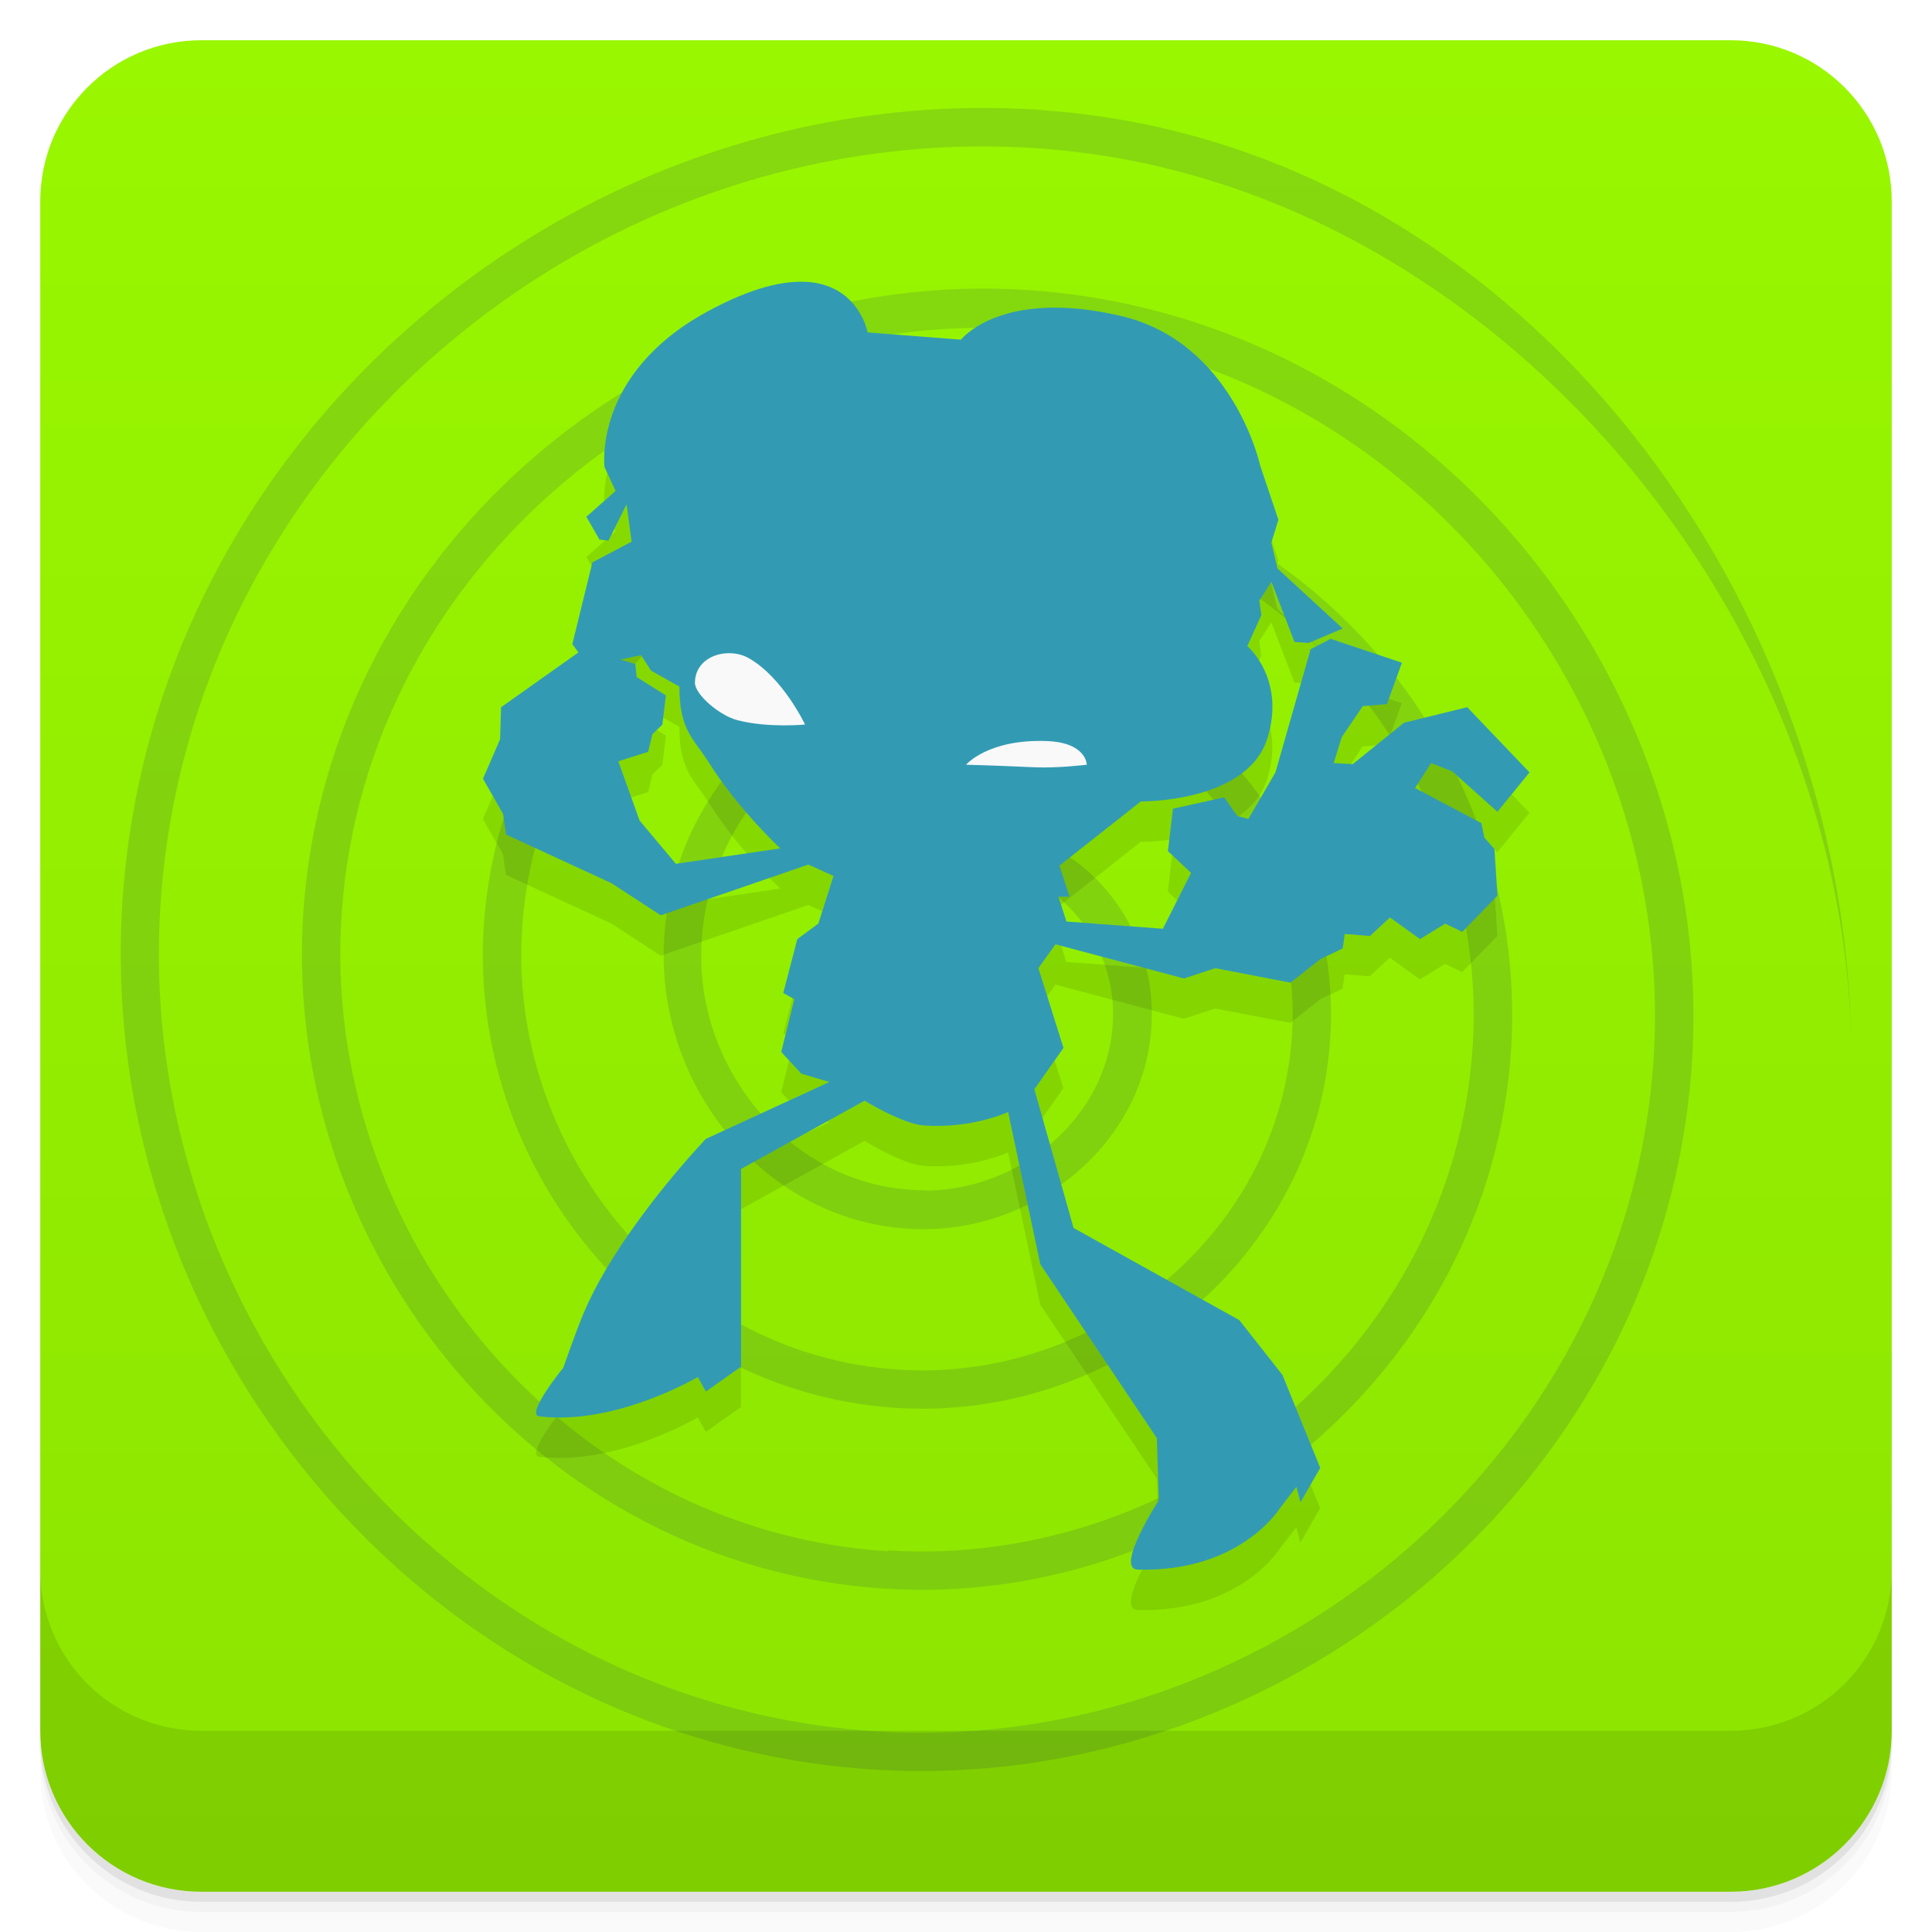
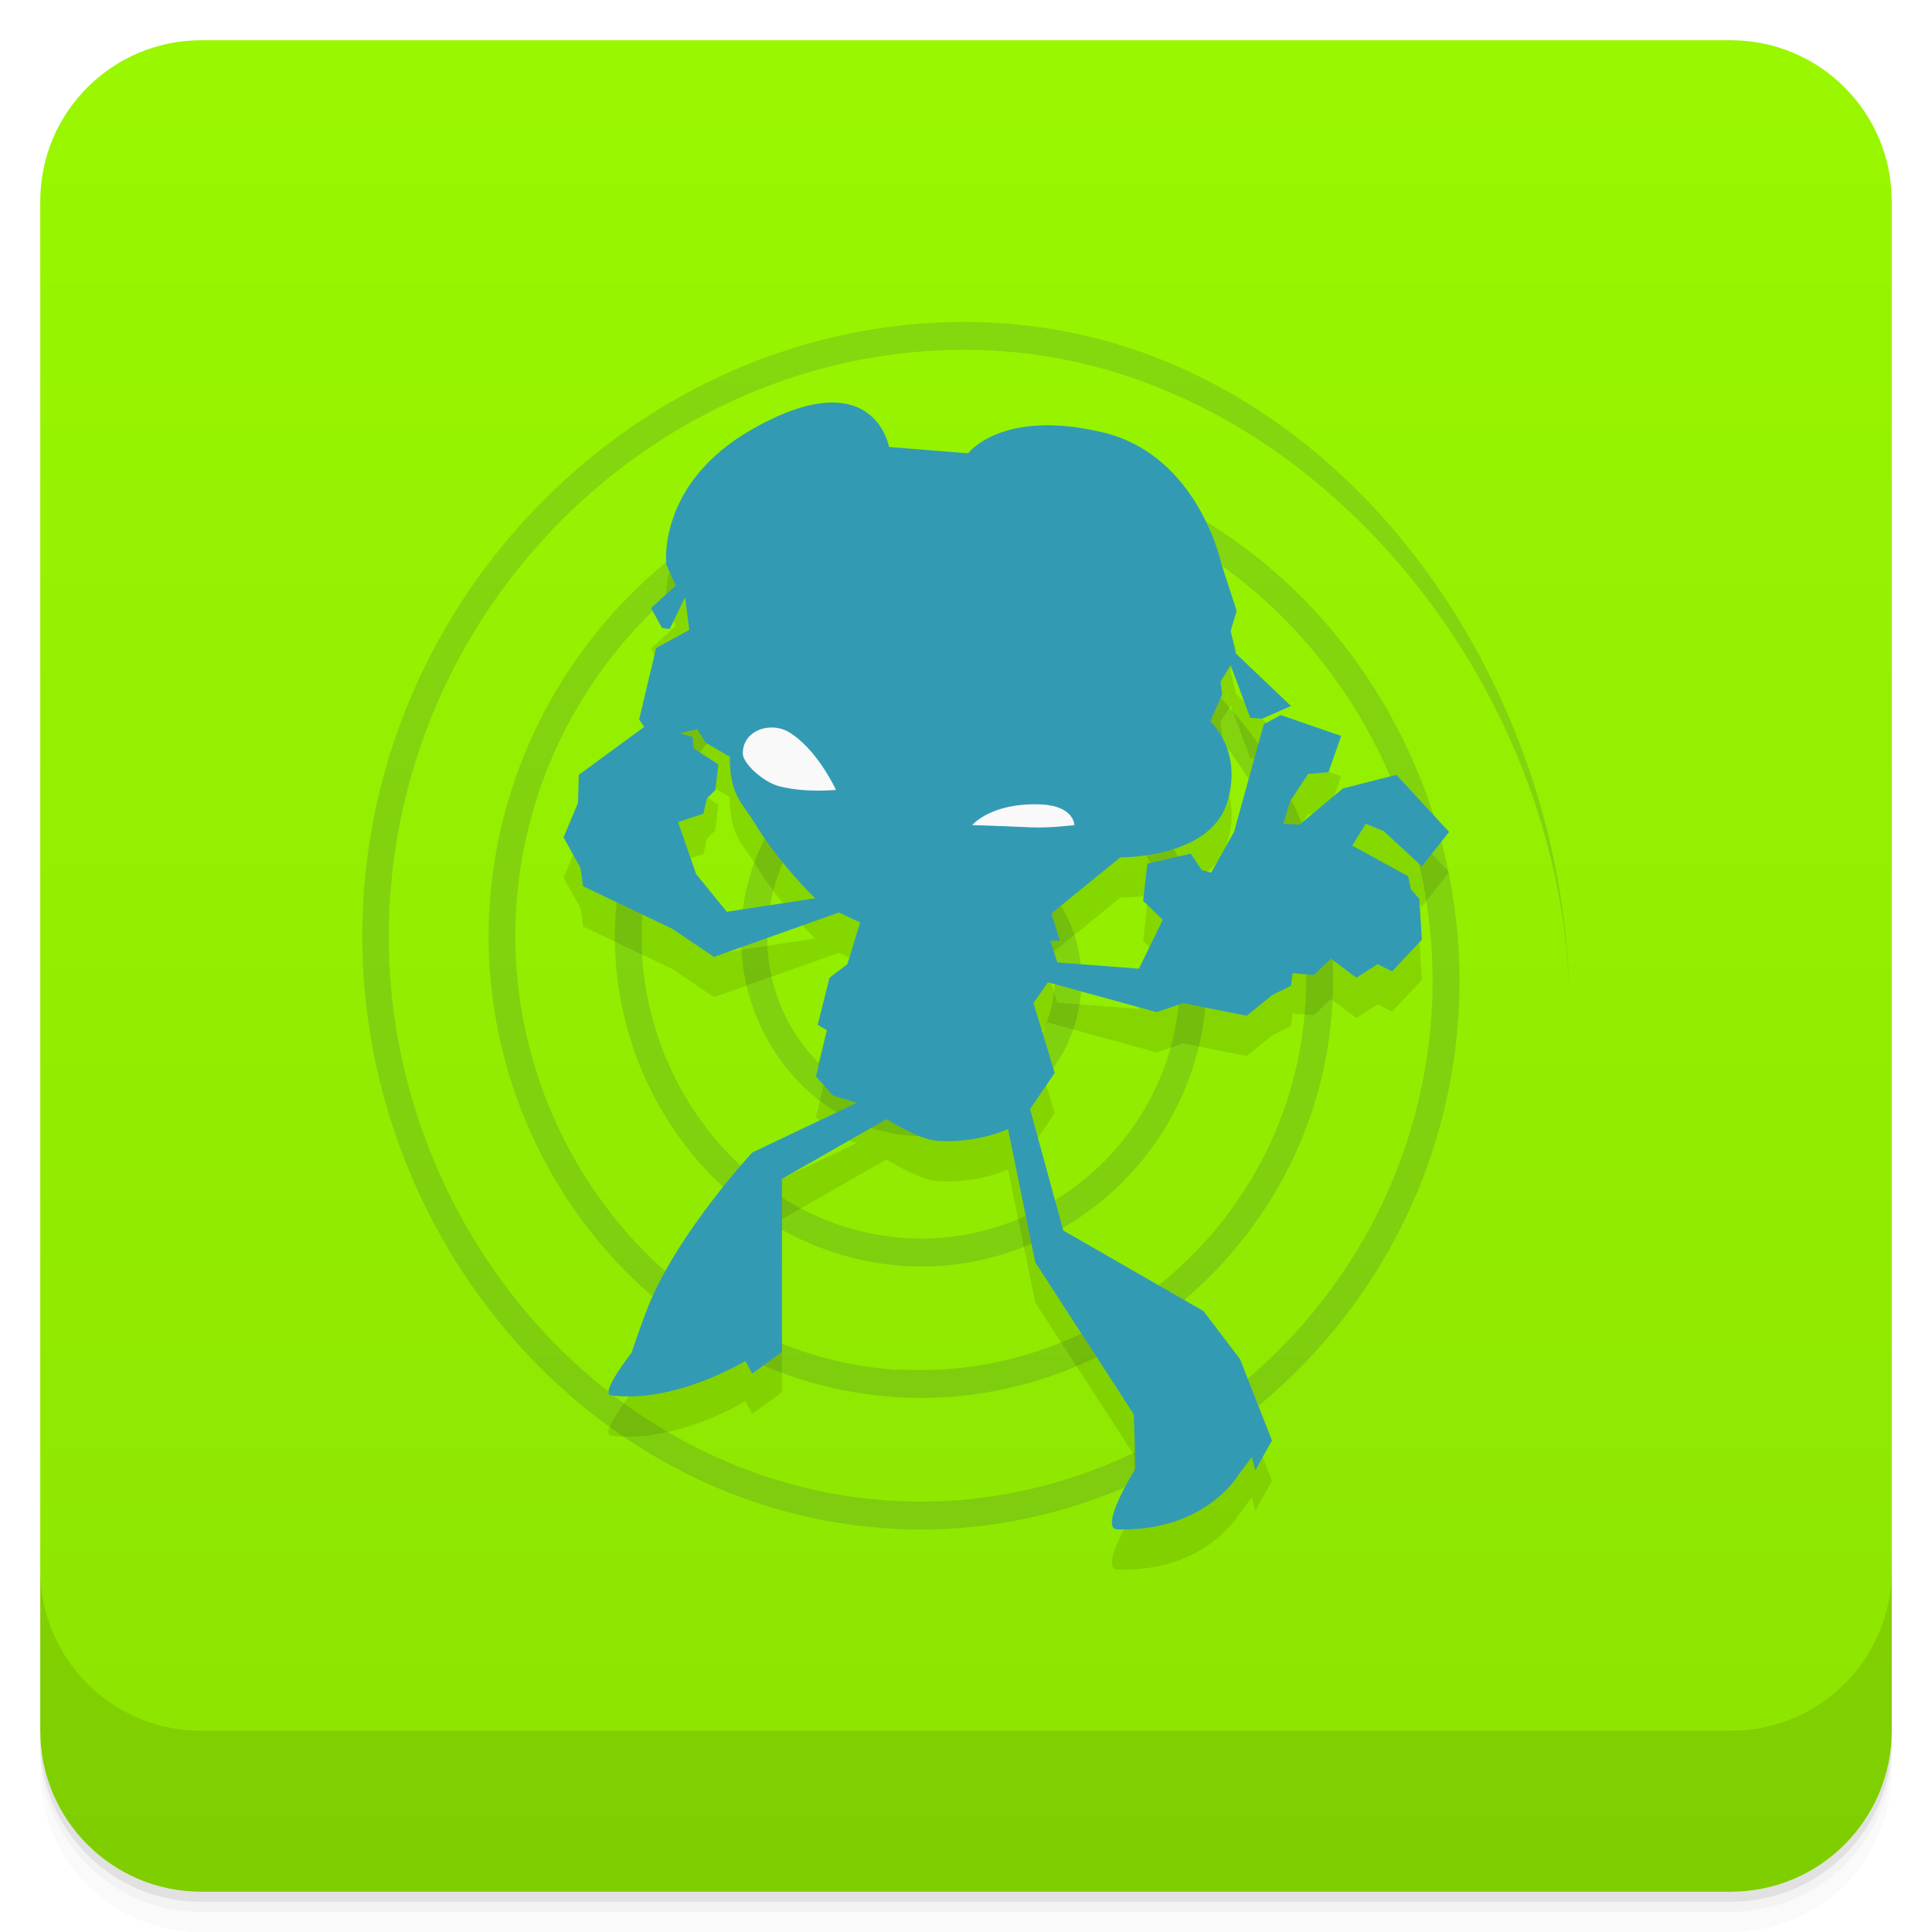
<svg xmlns="http://www.w3.org/2000/svg" version="1.1" viewBox="0 0 48 48">
  <defs>
    <linearGradient id="bg" x2="0" y1="1" y2="47" gradientUnits="userSpaceOnUse">
      <stop style="stop-color:#99f700" offset="0" />
      <stop style="stop-color:#8de400" offset="1" />
    </linearGradient>
  </defs>
  <path d="m1 43v0.25c0 2.216 1.784 4 4 4h38c2.216 0 4-1.784 4-4v-0.25c0 2.216-1.784 4-4 4h-38c-2.216 0-4-1.784-4-4zm0 0.5v0.5c0 2.216 1.784 4 4 4h38c2.216 0 4-1.784 4-4v-0.5c0 2.216-1.784 4-4 4h-38c-2.216 0-4-1.784-4-4z" style="opacity:.02" />
  <path d="m1 43.25v0.25c0 2.216 1.784 4 4 4h38c2.216 0 4-1.784 4-4v-0.25c0 2.216-1.784 4-4 4h-38c-2.216 0-4-1.784-4-4z" style="opacity:.05" />
  <path d="m1 43v0.25c0 2.216 1.784 4 4 4h38c2.216 0 4-1.784 4-4v-0.25c0 2.216-1.784 4-4 4h-38c-2.216 0-4-1.784-4-4z" style="opacity:.1" />
  <rect x="1" y="1" width="46" height="46" rx="4" style="fill:url(#bg)" />
-   <path d="m10.613 7.747c-4.207 3.513-7.104 8.595-7.554 14.408-0.844 10.915 7.394 20.963 18.413 21.792 10.306 0.775 19.796-7.01 20.554-17.421 0.706-9.697-6.628-18.628-16.43-19.316-9.09-0.638-17.442 6.268-18.06 15.461-0.569 8.478 5.866 16.252 14.451 16.798 7.869 0.501 15.09-5.483 15.56-13.46 0.432-7.259-5.099-13.919-12.468-14.322-6.65-0.364-12.735 4.739-13.07 11.5-0.296 6.04 4.337 11.546 10.49 11.804 5.43 0.227 10.383-3.952 10.566-9.498 0.159-4.82-3.568-9.221-8.507-9.328-4.21-0.092-8.04 3.206-8.07 7.539-0.024 3.599 2.82 6.887 6.547 6.834 2.988-0.042 5.719-2.456 5.577-5.579-0.108-2.377-2.09-4.565-4.611-4.32l-0.042-5e-3c-0.868 0.094-1.678 0.517-2.257 1.156-0.588 0.648-0.937 1.554-0.746 2.515 0.115 0.58 0.433 1.118 0.922 1.486 0.488 0.367 1.217 0.547 1.87 0.228 0.39-0.191 0.584-0.511 0.696-0.902 0.056-0.196 0.073-0.438-0.052-0.687s-0.422-0.408-0.697-0.439l-0.084 0.949c0.061 7e-3 -0.026-0.011-0.056-0.07s-0.027-0.057-0.042-5e-3c-0.03 0.105-0.216 0.316-0.182 0.299-0.312 0.152-0.598 0.072-0.879-0.14-0.281-0.211-0.498-0.575-0.561-0.892-0.128-0.644 0.087-1.246 0.508-1.711 0.421-0.464 1.038-0.776 1.668-0.838 1.919-0.186 3.497 1.548 3.582 3.419 0.115 2.539-2.135 4.543-4.615 4.578l-0.084-9e-3c-3.112-8e-3 -5.548-2.789-5.528-5.848 0.026-3.766 3.399-6.684 7.095-6.603 4.378 0.095 7.737 4.03 7.595 8.333-0.165 4.989-4.658 8.792-9.571 8.586-5.599-0.234-9.848-5.287-9.578-10.809 0.303-6.195 5.914-10.904 12.03-10.593l0.042 5e-3c6.819 0.373 11.958 6.588 11.556 13.327l-5e-3 0.042c-0.466 7.399-7.194 12.963-14.518 12.51l-0.023 0.019c-8.04-0.512-14.09-7.87-13.558-15.826 0.581-8.648 8.475-15.13 17.04-14.531 9.258 0.65 16.214 9.09 15.546 18.26-0.719 9.867-9.738 17.291-19.522 16.556-10.476-0.788-18.351-10.367-17.547-20.759 0.857-11.09 10.996-19.41 21.997-18.539 11.12 0.88 20.13 11.755 19.993 22.84v8e-3c0.139-11.587-8.274-22.876-19.909-23.797l-0.126-0.014c-5.716-0.417-11.175 1.523-15.35 5.01z" style="color:#000000;fill:#1a375d;opacity:.15" />
  <path d="m1 39v4c0 2.216 1.784 4 4 4h38c2.216 0 4-1.784 4-4v-4c0 2.216-1.784 4-4 4h-38c-2.216 0-4-1.784-4-4z" style="opacity:.1" />
-   <path d="m20.064 8.006c-0.584-0.043-1.391 0.136-2.502 0.742-2.84 1.55-2.543 3.856-2.543 3.856l0.273 0.594-0.725 0.643 0.326 0.566 0.225 0.025 0.449-0.9 0.123 0.926-0.973 0.514-0.498 2.031 0.148 0.207-1.92 1.363-0.025 0.797-0.424 0.979 0.498 0.873 0.074 0.514 2.621 1.209 1.223 0.799 3.668-1.26 0.625 0.281-0.375 1.184-0.523 0.387-0.35 1.336 0.273 0.154-0.324 1.312 0.5 0.539 0.697 0.207-3.068 1.414s-2.17 2.26-3.045 4.346c-0.184 0.438-0.498 1.338-0.498 1.338s-0.95 1.168-0.598 1.211c1.898 0.233 3.939-0.979 3.939-0.979l0.201 0.361 0.873-0.619v-4.912l3.068-1.697s0.944 0.58 1.473 0.617c1.201 0.085 2.096-0.334 2.096-0.334l0.799 3.781 2.894 4.32 0.051 1.543s-1.107 1.71-0.523 1.725c2.571 0.066 3.543-1.543 3.543-1.543l0.398-0.516 0.1 0.385 0.49-0.854-0.939-2.311-1.072-1.363-4.117-2.287-0.973-3.445 0.723-1.031-0.623-1.978 0.424-0.594 3.193 0.85 0.773-0.256 1.871 0.359 0.75-0.592 0.549-0.258 0.049-0.359 0.625 0.051 0.498-0.463 0.748 0.541 0.625-0.387 0.424 0.205 0.875-0.9-0.076-1.156-0.248-0.281-0.076-0.361-1.648-0.875 0.402-0.617 0.523 0.205 1.123 1.004 0.797-0.979-1.547-1.619-1.572 0.387-1.273 1.027-0.473-0.025 0.199-0.643 0.523-0.773 0.6-0.051 0.375-1.027-1.772-0.594-0.498 0.258-0.875 3.061-0.674 1.158-0.275-0.078-0.324-0.461-1.272 0.281-0.125 1.057 0.574 0.539-0.699 1.389-2.397-0.18-0.199-0.617h0.275l-0.25-0.771 2.022-1.596s2.643 0.038 3.144-1.568c0.461-1.474-0.498-2.289-0.498-2.289l0.348-0.771-0.049-0.359 0.299-0.465 0.572 1.492 0.352 0.025 0.848-0.359-1.623-1.492-0.148-0.643 0.174-0.566-0.447-1.338s-0.666-3.076-3.471-3.728c-2.973-0.692-3.967 0.592-3.967 0.592l-2.32-0.18s-0.208-1.161-1.492-1.256zm-4.137 9.271 0.246 0.383 0.707 0.398c-0.003 1.094 0.364 1.301 0.723 1.875 0.729 1.167 1.783 2.144 1.783 2.144l-2.594 0.383-0.902-1.072-0.527-1.475 0.74-0.236 0.105-0.438 0.248-0.234 0.088-0.727-0.725-0.457-0.035-0.326-0.369-0.107z" style="opacity:.1;stroke-width:.996" />
-   <path d="m20.065 7.006c-0.584-0.043-1.391 0.134-2.502 0.741-2.84 1.55-2.544 3.857-2.544 3.857l0.274 0.593-0.725 0.642 0.326 0.567 0.224 0.026 0.449-0.901 0.125 0.927-0.974 0.514-0.498 2.031 0.15 0.207-1.921 1.361-0.025 0.798-0.424 0.978 0.498 0.873 0.075 0.514 2.62 1.209 1.223 0.798 3.667-1.261 0.625 0.283-0.376 1.184-0.523 0.385-0.349 1.338 0.274 0.154-0.324 1.312 0.498 0.539 0.698 0.207-3.069 1.413s-2.169 2.261-3.044 4.347c-0.184 0.438-0.498 1.338-0.498 1.338s-0.95 1.166-0.598 1.209c1.898 0.233 3.941-0.978 3.941-0.978l0.199 0.362 0.874-0.618v-4.912l3.069-1.697s0.944 0.579 1.472 0.616c1.201 0.085 2.095-0.334 2.095-0.334l0.799 3.782 2.895 4.319 0.05 1.543s-1.107 1.71-0.523 1.725c2.571 0.066 3.543-1.543 3.543-1.543l0.399-0.516 0.1 0.385 0.491-0.854-0.939-2.309-1.073-1.363-4.116-2.288-0.974-3.446 0.723-1.029-0.623-1.98 0.424-0.593 3.194 0.85 0.774-0.257 1.871 0.36 0.75-0.591 0.548-0.259 0.05-0.36 0.625 0.051 0.498-0.462 0.748 0.539 0.625-0.385 0.424 0.205 0.874-0.901-0.075-1.156-0.249-0.283-0.077-0.362-1.647-0.873 0.401-0.618 0.523 0.205 1.123 1.004 0.797-0.978-1.547-1.62-1.572 0.387-1.273 1.028-0.473-0.026 0.199-0.642 0.523-0.773 0.6-0.051 0.374-1.028-1.771-0.593-0.498 0.257-0.874 3.061-0.673 1.158-0.276-0.077-0.324-0.462-1.273 0.283-0.125 1.055 0.575 0.539-0.7 1.389-2.396-0.18-0.199-0.616h0.276l-0.251-0.773 2.022-1.595s2.642 0.038 3.144-1.569c0.461-1.474-0.498-2.29-0.498-2.29l0.349-0.771-0.05-0.36 0.299-0.464 0.573 1.492 0.351 0.026 0.847-0.36-1.622-1.492-0.15-0.642 0.174-0.567-0.449-1.338s-0.665-3.076-3.47-3.728c-2.973-0.692-3.966 0.591-3.966 0.591l-2.321-0.18s-0.207-1.16-1.491-1.255zm-4.137 9.271 0.245 0.383 0.707 0.399c-0.003 1.094 0.364 1.299 0.723 1.873 0.729 1.167 1.783 2.146 1.783 2.146l-2.594 0.383-0.901-1.073-0.529-1.474 0.742-0.237 0.105-0.437 0.247-0.235 0.088-0.727-0.725-0.456-0.035-0.326-0.37-0.109z" style="fill:#329bb3;stroke-width:.996" />
-   <path d="m18.177 16.23c-0.445-0.027-0.904 0.226-0.912 0.725-0.005 0.298 0.608 0.822 1.06 0.939 0.761 0.197 1.676 0.107 1.676 0.107s-0.552-1.171-1.4-1.65c-0.128-0.072-0.275-0.112-0.424-0.121zm5.824 2.77s0.504 0.009 1.71 0.063c0.56 0.025 1.29-0.063 1.29-0.063s0-0.553-1-0.589c-1.459-0.052-2 0.589-2 0.589z" style="fill:#f9f9f9;stroke-width:.996" />
+   <path d="m14.312 11.677c-2.935 2.551-4.957 6.241-5.271 10.461-0.589 7.925 5.159 15.221 12.847 15.823 7.191 0.563 13.812-5.09 14.341-12.649 0.493-7.041-4.625-13.525-11.464-14.025-6.342-0.463-12.17 4.551-12.601 11.226-0.397 6.156 4.093 11.8 10.083 12.197 5.49 0.364 10.529-3.981 10.857-9.773 0.301-5.271-3.558-10.106-8.699-10.399-4.64-0.264-8.886 3.441-9.119 8.35-0.207 4.386 3.026 8.383 7.319 8.571 3.789 0.165 7.245-2.869 7.372-6.896 0.111-3.5-2.49-6.695-5.936-6.773-2.938-0.067-5.61 2.328-5.631 5.474-0.017 2.613 1.968 5 4.568 4.962 2.085-0.03 3.99-1.783 3.891-4.051-0.075-1.726-1.458-3.314-3.217-3.137l-0.029-0.004c-0.606 0.068-1.171 0.375-1.575 0.839-0.41 0.47-0.654 1.128-0.521 1.826 0.08 0.421 0.302 0.812 0.643 1.079 0.341 0.266 0.849 0.397 1.305 0.166 0.272-0.139 0.407-0.371 0.486-0.655 0.039-0.142 0.051-0.318-0.036-0.499-0.087-0.181-0.294-0.296-0.486-0.319l-0.059 0.689c0.043 0.005-0.018-8e-3 -0.039-0.051-0.021-0.043-0.019-0.041-0.029-0.004-0.021 0.076-0.151 0.229-0.127 0.217-0.218 0.11-0.417 0.052-0.613-0.102-0.196-0.153-0.347-0.417-0.391-0.648-0.089-0.468 0.061-0.905 0.354-1.242 0.294-0.337 0.724-0.563 1.164-0.608 1.339-0.135 2.44 1.124 2.499 2.482 0.08 1.843-1.49 3.299-3.22 3.324l-0.059-0.006c-2.171-0.006-3.871-2.025-3.857-4.246 0.018-2.734 2.372-4.853 4.95-4.794 3.055 0.069 5.398 2.926 5.299 6.05-0.115 3.622-3.25 6.384-6.678 6.234-3.907-0.17-6.871-3.839-6.683-7.848 0.211-4.498 4.126-7.917 8.394-7.691l0.029 0.004c4.758 0.271 8.344 4.783 8.063 9.676l-0.004 0.03c-0.325 5.372-5.019 9.412-10.13 9.083l-0.016 0.014c-5.61-0.372-9.831-5.714-9.46-11.491 0.405-6.279 5.913-10.986 11.889-10.551 6.46 0.472 11.313 6.6 10.847 13.258-0.502 7.164-6.795 12.555-13.621 12.021-7.309-0.572-12.804-7.527-12.243-15.073 0.598-8.052 7.672-14.093 15.348-13.461 7.759 0.639 14.045 8.535 13.95 16.584v0.006c0.097-8.413-5.773-16.61-13.891-17.278l-0.088-0.01c-3.988-0.303-7.797 1.106-10.71 3.638z" style="color:#000000;fill:#1a375d;opacity:.15;stroke-width:.712" />
+   <path d="m20.824 11.005c-0.494-0.038-1.177 0.118-2.117 0.648-2.403 1.357-2.152 3.375-2.152 3.375l0.232 0.519-0.613 0.562 0.276 0.496 0.19 0.022 0.38-0.788 0.105 0.811-0.824 0.45-0.422 1.777 0.127 0.182-1.625 1.191-0.021 0.698-0.358 0.856 0.422 0.764 0.063 0.45 2.217 1.058 1.035 0.698 3.103-1.103 0.529 0.247-0.318 1.036-0.443 0.337-0.295 1.171 0.232 0.135-0.274 1.148 0.422 0.472 0.59 0.182-2.597 1.236s-1.835 1.978-2.576 3.804c-0.156 0.384-0.422 1.171-0.422 1.171s-0.804 1.02-0.506 1.058c1.606 0.204 3.335-0.856 3.335-0.856l0.169 0.316 0.74-0.541v-4.298l2.597-1.485s0.798 0.507 1.246 0.539c1.016 0.074 1.773-0.292 1.773-0.292l0.676 3.309 2.449 3.779 0.042 1.35s-0.937 1.496-0.443 1.509c2.176 0.057 2.998-1.35 2.998-1.35l0.337-0.451 0.084 0.337 0.415-0.747-0.795-2.021-0.908-1.193-3.483-2.002-0.824-3.015 0.612-0.901-0.527-1.732 0.358-0.519 2.702 0.743 0.655-0.225 1.583 0.315 0.634-0.517 0.464-0.226 0.042-0.315 0.529 0.045 0.422-0.405 0.633 0.472 0.529-0.337 0.358 0.18 0.74-0.788-0.063-1.011-0.211-0.247-0.065-0.316-1.393-0.764 0.339-0.541 0.443 0.18 0.951 0.878 0.675-0.856-1.309-1.418-1.33 0.339-1.077 0.899-0.401-0.022 0.169-0.562 0.443-0.676 0.508-0.045 0.316-0.899-1.499-0.519-0.422 0.225-0.74 2.678-0.569 1.013-0.234-0.067-0.274-0.405-1.077 0.247-0.105 0.923 0.487 0.472-0.592 1.216-2.028-0.157-0.169-0.539h0.234l-0.212-0.676 1.711-1.395s2.235 0.033 2.66-1.373c0.39-1.29-0.422-2.004-0.422-2.004l0.295-0.674-0.042-0.315 0.253-0.406 0.485 1.305 0.297 0.022 0.717-0.315-1.372-1.305-0.127-0.562 0.148-0.496-0.38-1.171s-0.562-2.691-2.936-3.262c-2.515-0.605-3.356 0.517-3.356 0.517l-1.964-0.157s-0.175-1.015-1.262-1.098zm-3.5 8.112 0.208 0.335 0.599 0.349c-0.002 0.957 0.308 1.137 0.612 1.639 0.616 1.021 1.508 1.878 1.508 1.878l-2.195 0.335-0.762-0.939-0.448-1.29 0.628-0.207 0.089-0.382 0.209-0.206 0.075-0.636-0.613-0.399-0.029-0.285-0.313-0.095z" style="opacity:.1;stroke-width:.857" />
+   <path d="m20.824 10.005c-0.494-0.038-1.177 0.118-2.117 0.648-2.403 1.357-2.152 3.375-2.152 3.375l0.232 0.519-0.613 0.562 0.276 0.496 0.19 0.022 0.38-0.788 0.105 0.811-0.824 0.45-0.422 1.777 0.127 0.182-1.625 1.191-0.021 0.698-0.358 0.856 0.422 0.764 0.063 0.45 2.217 1.058 1.035 0.698 3.103-1.103 0.529 0.247-0.318 1.036-0.443 0.337-0.295 1.171 0.232 0.135-0.274 1.148 0.422 0.472 0.59 0.182-2.597 1.236s-1.835 1.978-2.576 3.804c-0.156 0.384-0.422 1.171-0.422 1.171s-0.804 1.02-0.506 1.058c1.606 0.204 3.335-0.856 3.335-0.856l0.169 0.316 0.74-0.541v-4.298l2.597-1.485s0.798 0.507 1.246 0.539c1.016 0.074 1.773-0.292 1.773-0.292l0.676 3.309 2.449 3.779 0.042 1.35s-0.937 1.496-0.443 1.509c2.176 0.057 2.998-1.35 2.998-1.35l0.337-0.451 0.084 0.337 0.415-0.747-0.795-2.021-0.908-1.193-3.483-2.002-0.824-3.015 0.612-0.901-0.527-1.732 0.358-0.519 2.702 0.743 0.655-0.225 1.583 0.315 0.634-0.517 0.464-0.226 0.042-0.315 0.529 0.045 0.422-0.405 0.633 0.472 0.529-0.337 0.358 0.18 0.74-0.788-0.063-1.011-0.211-0.247-0.065-0.316-1.393-0.764 0.339-0.541 0.443 0.18 0.951 0.878 0.675-0.856-1.309-1.418-1.33 0.339-1.077 0.899-0.401-0.022 0.169-0.562 0.443-0.676 0.508-0.045 0.316-0.899-1.499-0.519-0.422 0.225-0.74 2.678-0.569 1.013-0.234-0.067-0.274-0.405-1.077 0.247-0.105 0.923 0.487 0.472-0.592 1.216-2.028-0.157-0.169-0.539h0.234l-0.212-0.676 1.711-1.395s2.235 0.033 2.66-1.373c0.39-1.29-0.422-2.004-0.422-2.004l0.295-0.674-0.042-0.315 0.253-0.406 0.485 1.305 0.297 0.022 0.717-0.315-1.372-1.305-0.127-0.562 0.148-0.496-0.38-1.171s-0.562-2.691-2.936-3.262c-2.515-0.605-3.356 0.517-3.356 0.517l-1.964-0.157s-0.175-1.015-1.262-1.098zm-3.5 8.112 0.208 0.335 0.599 0.349c-0.002 0.957 0.308 1.137 0.612 1.639 0.616 1.021 1.508 1.878 1.508 1.878l-2.195 0.335-0.762-0.939-0.448-1.29 0.628-0.207 0.089-0.382 0.209-0.206 0.075-0.636-0.613-0.399-0.029-0.285-0.313-0.095z" style="fill:#329bb3;stroke-width:.857" />
+   <path d="m19.226 18.076c-0.376-0.023-0.765 0.198-0.772 0.635-0.004 0.261 0.515 0.719 0.897 0.821 0.644 0.172 1.418 0.093 1.418 0.093s-0.467-1.024-1.184-1.444c-0.108-0.063-0.233-0.098-0.358-0.105zm4.928 2.424s0.427 0.008 1.447 0.055c0.474 0.022 1.091-0.055 1.091-0.055s0-0.484-0.846-0.515c-1.234-0.046-1.692 0.515-1.692 0.515z" style="fill:#f9f9f9;stroke-width:.857" />
</svg>
